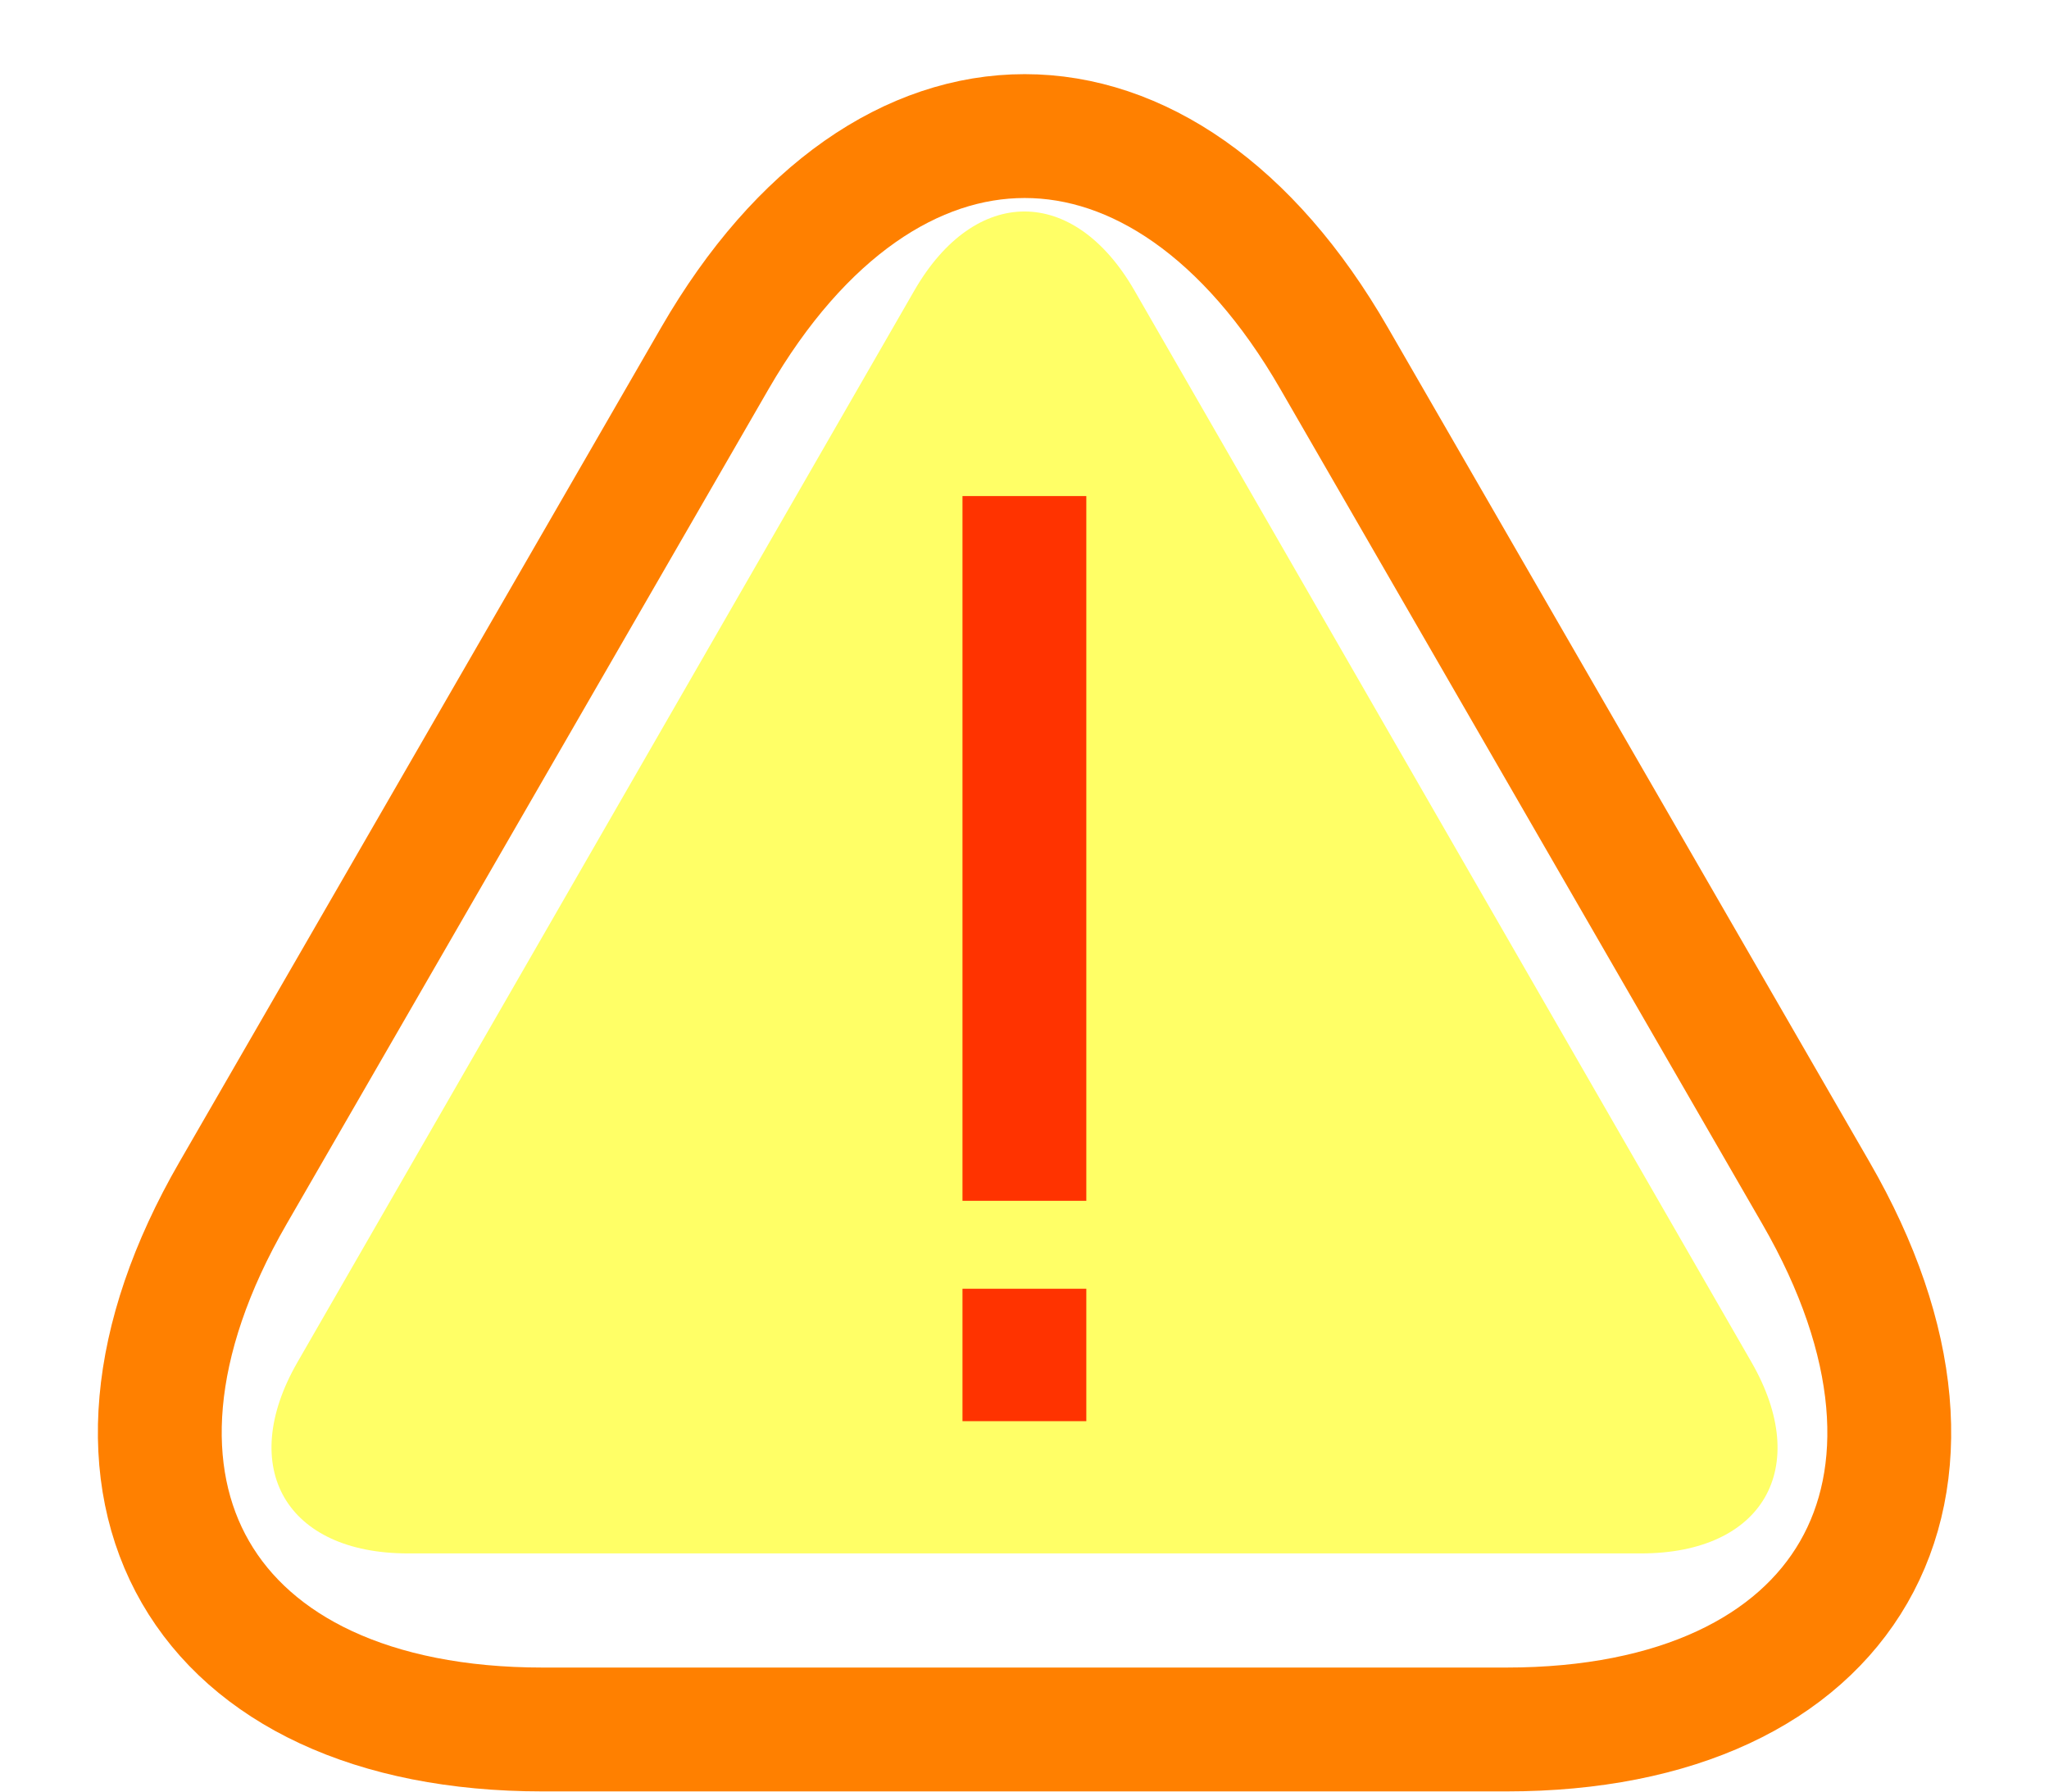
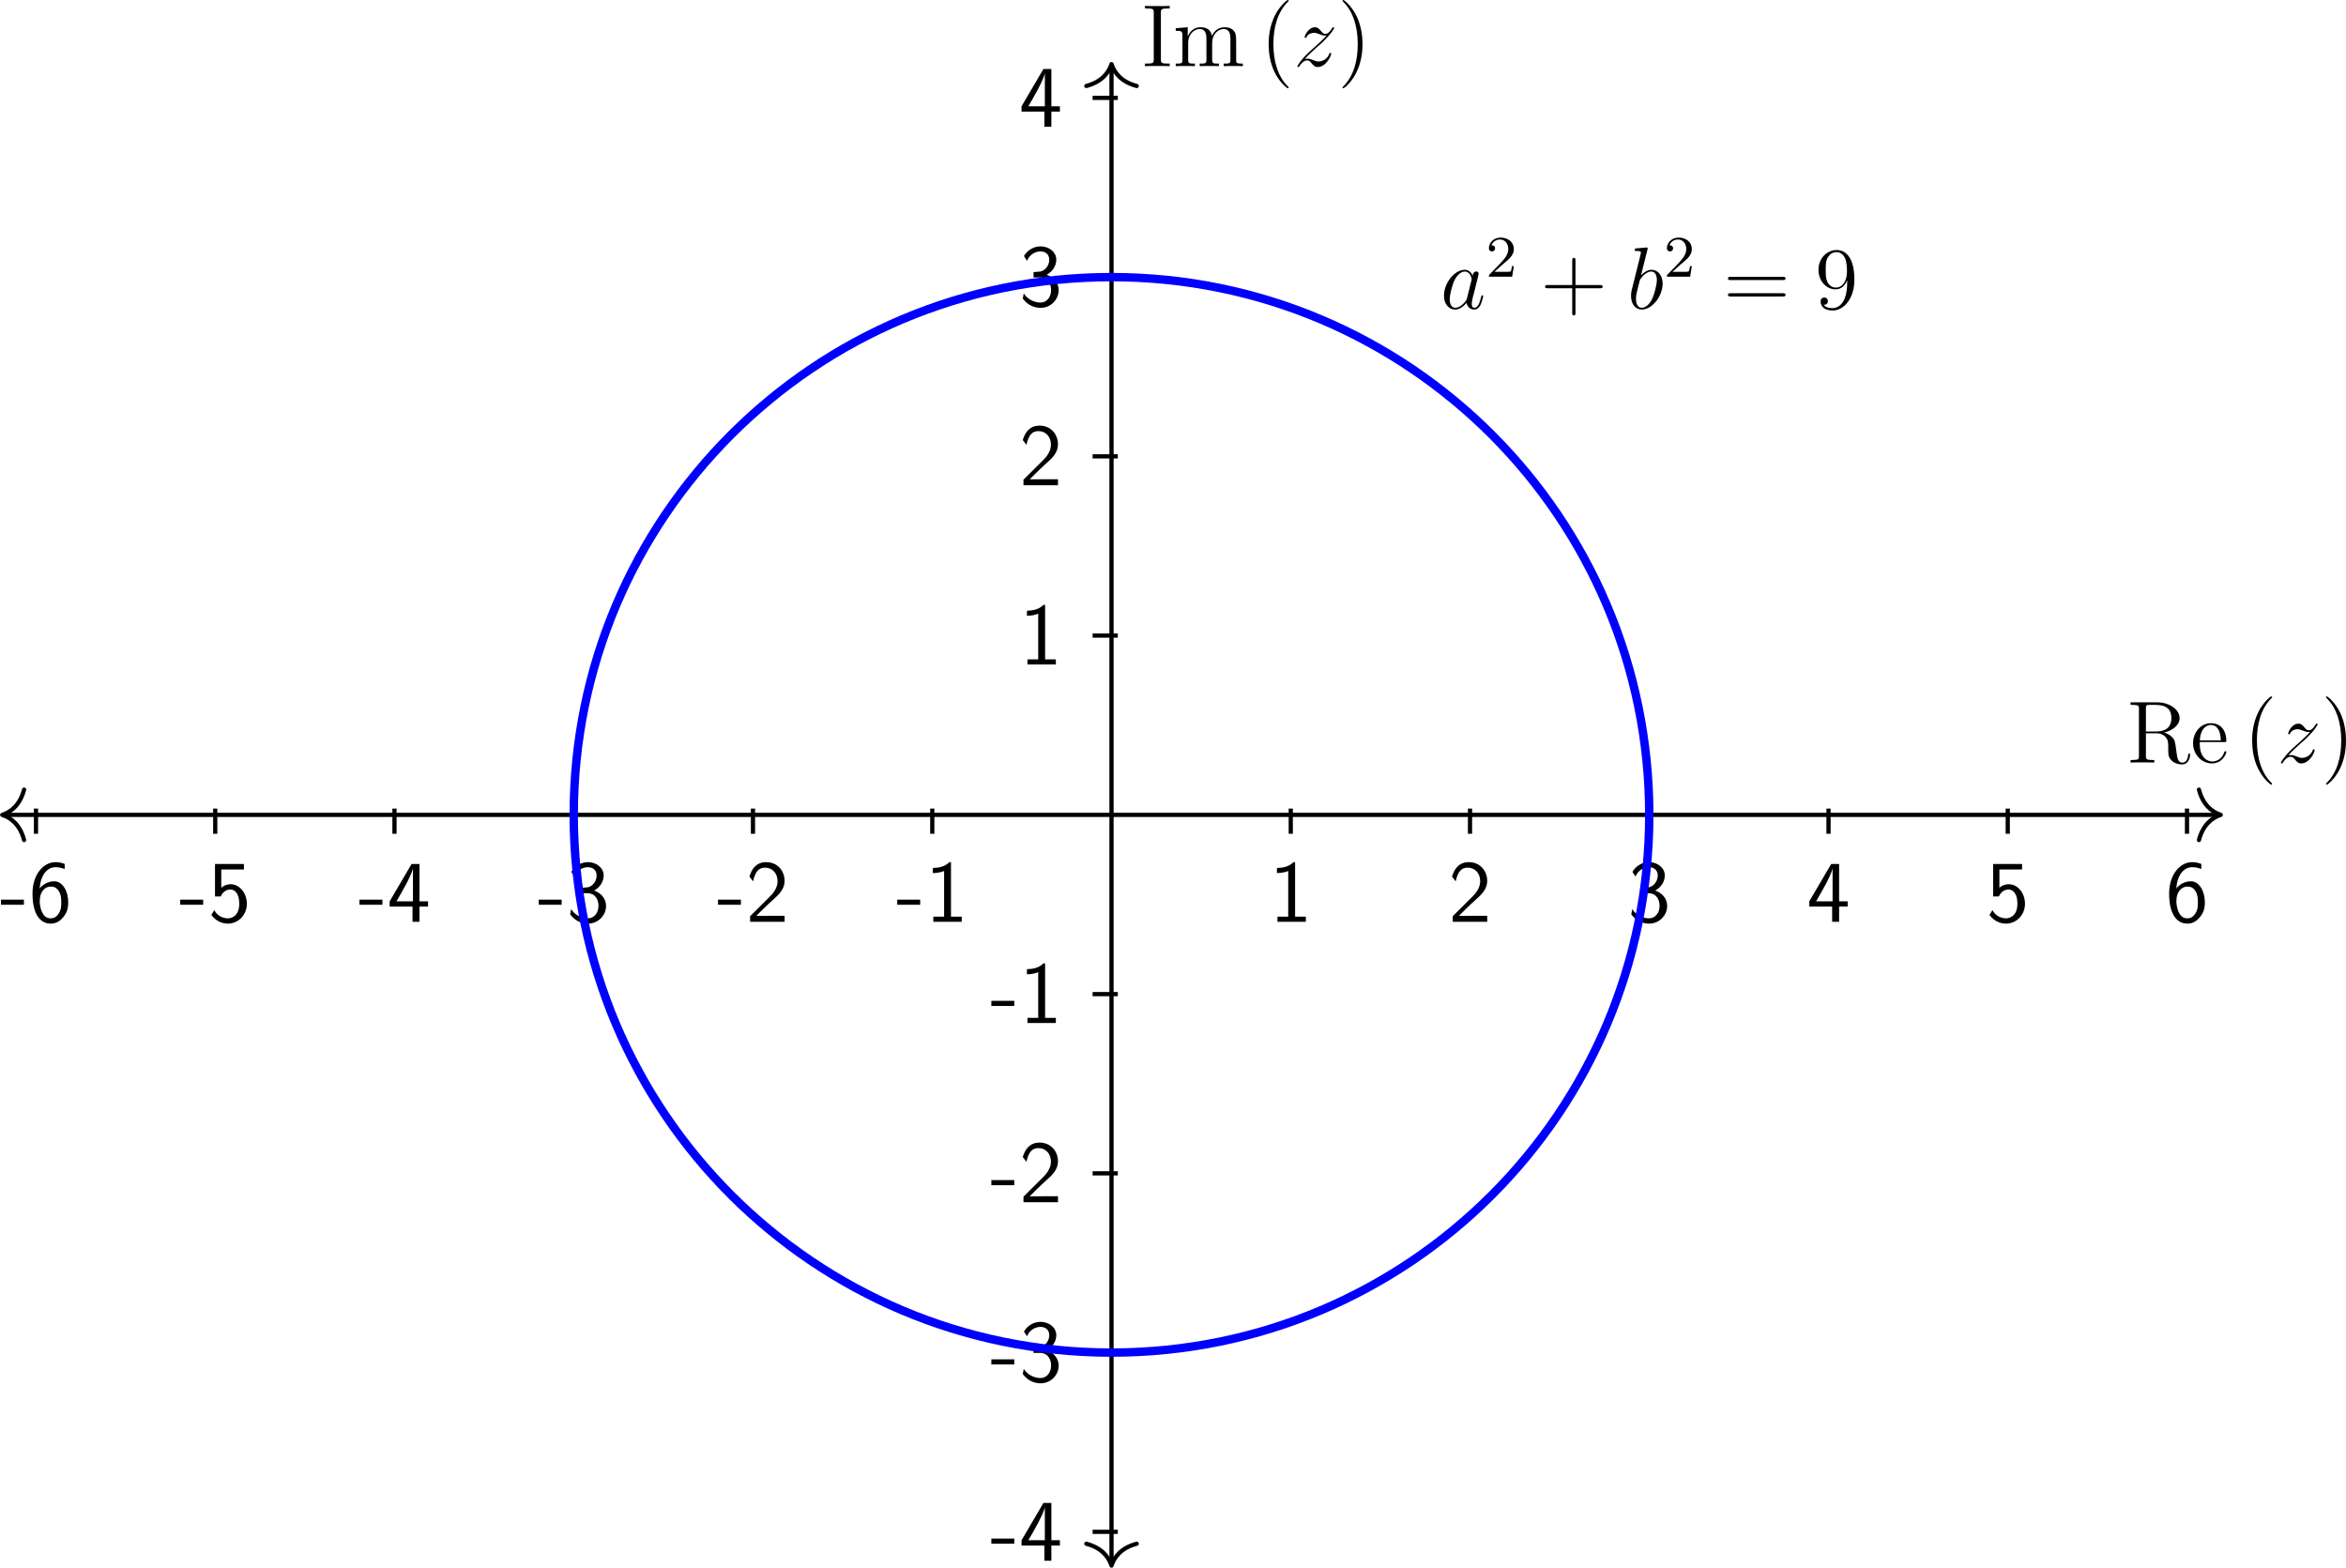
- <svg xmlns="http://www.w3.org/2000/svg" version="1.1" width="18.463pt" height="16.138pt" viewBox="1.247 552.983 18.463 16.138">
+ <svg xmlns="http://www.w3.org/2000/svg" xmlns:xlink="http://www.w3.org/1999/xlink" version="1.1" width="311.638pt" height="208.257pt" viewBox="3.822 53.111 311.638 208.257">
+   <defs>
+     <path id="g32-50" d="M3.802-1.427H3.555C3.531-1.267 3.467-.869 3.371-.717C3.324-.654 2.718-.654 2.59-.654H1.172L2.248-1.626C2.375-1.745 2.71-2.008 2.837-2.12C3.332-2.574 3.802-3.013 3.802-3.738C3.802-4.686 3.005-5.3 2.008-5.3C1.052-5.3 .422-4.575 .422-3.866C.422-3.475 .733-3.419 .845-3.419C1.012-3.419 1.259-3.539 1.259-3.842C1.259-4.256 .861-4.256 .765-4.256C.996-4.838 1.53-5.037 1.921-5.037C2.662-5.037 3.045-4.407 3.045-3.738C3.045-2.909 2.463-2.303 1.522-1.339L.518-.303C.422-.215 .422-.199 .422 0H3.571L3.802-1.427Z" />
+     <path id="g45-45" d="M3.24-2.307V-3.001H.132V-2.307H3.24Z" />
+     <path id="g45-49" d="M4.973 0V-.693H3.515V-8.082H3.288C3.096-7.89 2.523-7.329 1.231-7.305C1.064-7.305 1.052-7.293 1.052-7.077V-6.599C1.781-6.599 2.331-6.779 2.582-6.886V-.693H1.124V0H4.973Z" />
+     <path id="g45-50" d="M5.26 0V-.813H3.132C2.989-.813 2.845-.801 2.702-.801H1.423C1.733-1.124 2.845-2.224 3.622-2.917C4.507-3.694 5.26-4.435 5.26-5.535C5.26-6.862 4.34-8.082 2.762-8.082C1.47-8.082 .813-7.233 .49-6.121C.873-5.643 .873-5.619 .98-5.475C1.279-6.755 1.722-7.34 2.606-7.34C3.634-7.34 4.304-6.539 4.304-5.511C4.304-4.89 4.053-4.196 3.252-3.407L.586-.753V0H5.26Z" />
+     <path id="g45-51" d="M5.356-2.152C5.356-3.072 4.746-3.885 3.73-4.232C4.567-4.686 5.033-5.487 5.033-6.276C5.033-7.305 4.065-8.082 2.905-8.082C1.949-8.082 1.1-7.556 .646-6.767L1.064-6.121C1.363-6.886 2.092-7.4 2.893-7.4C3.503-7.4 4.077-7.054 4.077-6.276C4.077-5.475 3.527-4.818 2.881-4.674C2.821-4.663 2.068-4.603 1.949-4.591V-3.873H2.798C4.029-3.873 4.328-2.821 4.328-2.164C4.328-1.196 3.742-.466 2.881-.466C2.116-.466 1.172-.849 .622-1.71L.49-1.004C1.267 .06 2.319 .251 2.905 .251C4.304 .251 5.356-.885 5.356-2.152Z" />
+     <path id="g45-52" d="M5.523-2.056V-2.774H4.364V-7.831H3.288L.323-2.774V-2.056H3.419V0H4.364V-2.056H5.523ZM3.479-2.774H1.243C1.59-3.383 2.056-4.148 2.558-5.105C2.702-5.38 3.467-6.85 3.479-7.293V-2.774Z" />
+     <path id="g45-53" d="M5.26-2.427C5.26-3.921 4.256-5.093 3.049-5.093C2.57-5.093 2.128-4.914 1.793-4.615V-7.089H4.866V-7.831H.944V-3.431H1.722C2.02-4.113 2.546-4.376 3.037-4.376C3.599-4.376 4.232-3.873 4.232-2.451C4.232-.944 3.371-.466 2.678-.466C2.02-.466 1.231-.825 .849-1.578L.454-.933C1.243 .191 2.367 .251 2.69 .251C4.101 .251 5.26-.933 5.26-2.427Z" />
+     <path id="g45-54" d="M5.344-2.654C5.344-4.184 4.555-5.487 3.467-5.487C2.582-5.487 1.913-5.057 1.47-4.519C1.602-6.288 2.451-7.4 3.634-7.4C4.148-7.4 4.519-7.281 4.866-7.149V-7.843C4.376-8.022 4.029-8.082 3.61-8.082C1.997-8.082 .502-6.42 .502-3.85C.502-.418 1.997 .251 2.941 .251C3.658 .251 4.172-.036 4.639-.586C5.177-1.231 5.344-1.793 5.344-2.654ZM4.4-2.642C4.4-2.152 4.4-1.638 4.041-1.1C3.826-.777 3.527-.466 2.941-.466C1.698-.466 1.518-2.224 1.482-2.606C1.482-2.702 1.482-2.857 1.494-2.941C1.494-3.778 1.973-4.77 3.001-4.77C3.395-4.77 3.778-4.663 4.125-4.065C4.388-3.587 4.4-3.108 4.4-2.642Z" />
+     <path id="g30-97" d="M3.599-1.423C3.539-1.219 3.539-1.196 3.371-.968C3.108-.634 2.582-.12 2.02-.12C1.53-.12 1.255-.562 1.255-1.267C1.255-1.925 1.626-3.264 1.853-3.766C2.26-4.603 2.821-5.033 3.288-5.033C4.077-5.033 4.232-4.053 4.232-3.957C4.232-3.957 4.196-3.79 4.184-3.766L3.599-1.423ZM5.798-1.71C5.798-1.769 5.75-1.817 5.679-1.817C5.571-1.817 5.559-1.757 5.511-1.578C5.332-.873 5.105-.12 4.615-.12C4.268-.12 4.244-.43 4.244-.669C4.244-.944 4.28-1.076 4.388-1.542L4.627-2.451C5.069-4.244 5.177-4.674 5.177-4.746C5.177-4.914 5.045-5.045 4.866-5.045C4.483-5.045 4.388-4.627 4.364-4.483C4.232-4.794 3.909-5.272 3.288-5.272C1.937-5.272 .478-3.527 .478-1.757C.478-.574 1.172 .12 1.985 .12C2.642 .12 3.204-.395 3.539-.789C3.658-.084 4.22 .12 4.579 .12S5.224-.096 5.44-.526C5.631-.933 5.798-1.662 5.798-1.71Z" />
+     <path id="g30-98" d="M4.818-3.395C4.818-4.495 4.196-5.272 3.3-5.272C2.678-5.272 2.116-4.758 1.889-4.519L2.762-7.998C2.774-8.046 2.798-8.118 2.798-8.177C2.798-8.297 2.654-8.297 2.654-8.297L1.997-8.237C1.793-8.225 1.614-8.201 1.399-8.189C1.112-8.165 1.028-8.153 1.028-7.938C1.028-7.819 1.148-7.819 1.267-7.819C1.877-7.819 1.877-7.711 1.877-7.592C1.877-7.508 1.781-7.161 1.733-6.946L1.447-5.798L.598-2.391C.538-2.092 .538-1.889 .538-1.733C.538-.514 1.219 .12 1.997 .12C3.383 .12 4.818-1.662 4.818-3.395ZM3.407-1.339C3.108-.693 2.558-.12 2.008-.12C1.626-.12 1.207-.406 1.207-1.339C1.207-1.733 1.243-1.961 1.459-2.798L1.733-3.873C1.757-3.969 2.463-5.033 3.276-5.033C3.802-5.033 4.041-4.507 4.041-3.885C4.041-3.312 3.706-1.961 3.407-1.339Z" />
+     <path id="g30-122" d="M5.093-1.674C5.093-1.722 5.081-1.793 4.961-1.793C4.866-1.793 4.854-1.745 4.818-1.626C4.555-.921 3.85-.634 3.383-.634C3.132-.634 2.893-.717 2.642-.825C2.164-1.016 2.032-1.016 1.877-1.016C1.757-1.016 1.626-1.016 1.518-.968C2.032-1.554 2.451-1.925 3.049-2.463C3.766-3.084 4.077-3.383 4.244-3.563C5.081-4.388 5.499-5.081 5.499-5.177S5.38-5.272 5.38-5.272C5.296-5.272 5.272-5.224 5.212-5.141C4.914-4.627 4.627-4.376 4.316-4.376C4.065-4.376 3.933-4.483 3.706-4.77C3.455-5.069 3.252-5.272 2.905-5.272C2.032-5.272 1.506-4.184 1.506-3.933C1.506-3.897 1.518-3.826 1.626-3.826C1.722-3.826 1.733-3.873 1.769-3.957C1.973-4.435 2.546-4.519 2.774-4.519C3.025-4.519 3.264-4.435 3.515-4.328C3.969-4.136 4.16-4.136 4.28-4.136C4.364-4.136 4.411-4.136 4.471-4.148C4.077-3.682 3.431-3.108 2.893-2.618C2.128-1.949 1.925-1.733 1.686-1.506C.956-.765 .514-.06 .514 .024C.514 .096 .574 .12 .646 .12S.729 .108 .813-.036C1.004-.335 1.387-.777 1.829-.777C2.08-.777 2.2-.693 2.439-.395C2.666-.132 2.869 .12 3.252 .12C4.423 .12 5.093-1.399 5.093-1.674Z" />
+     <path id="g33-40" d="M3.885 2.905C3.885 2.869 3.885 2.845 3.682 2.642C2.487 1.435 1.817-.538 1.817-2.977C1.817-5.296 2.379-7.293 3.766-8.703C3.885-8.811 3.885-8.835 3.885-8.871C3.885-8.942 3.826-8.966 3.778-8.966C3.622-8.966 2.642-8.106 2.056-6.934C1.447-5.727 1.172-4.447 1.172-2.977C1.172-1.913 1.339-.49 1.961 .789C2.666 2.224 3.646 3.001 3.778 3.001C3.826 3.001 3.885 2.977 3.885 2.905Z" />
+     <path id="g33-41" d="M3.371-2.977C3.371-3.885 3.252-5.368 2.582-6.755C1.877-8.189 .897-8.966 .765-8.966C.717-8.966 .658-8.942 .658-8.871C.658-8.835 .658-8.811 .861-8.608C2.056-7.4 2.726-5.428 2.726-2.989C2.726-.669 2.164 1.327 .777 2.738C.658 2.845 .658 2.869 .658 2.905C.658 2.977 .717 3.001 .765 3.001C.921 3.001 1.901 2.14 2.487 .968C3.096-.251 3.371-1.542 3.371-2.977Z" />
+     <path id="g33-43" d="M8.452-2.977C8.452-3.204 8.249-3.204 8.07-3.204H4.77V-6.504C4.77-6.671 4.77-6.886 4.555-6.886C4.328-6.886 4.328-6.683 4.328-6.504V-3.204H1.028C.861-3.204 .646-3.204 .646-2.989C.646-2.762 .849-2.762 1.028-2.762H4.328V.538C4.328 .705 4.328 .921 4.543 .921C4.77 .921 4.77 .717 4.77 .538V-2.762H8.07C8.237-2.762 8.452-2.762 8.452-2.977Z" />
+     <path id="g33-57" d="M5.356-3.933C5.356-7.149 4.017-7.95 2.965-7.95C1.65-7.95 .49-6.85 .49-5.272S1.602-2.618 2.798-2.618C3.682-2.618 4.136-3.264 4.376-3.873V-3.479C4.376-.658 3.12-.072 2.403-.072C2.116-.072 1.482-.108 1.184-.526H1.255C1.339-.502 1.769-.574 1.769-1.016C1.769-1.279 1.59-1.506 1.279-1.506S.777-1.303 .777-.992C.777-.251 1.375 .251 2.415 .251C3.909 .251 5.356-1.339 5.356-3.933ZM4.352-5.009C4.352-4.005 3.897-2.857 2.845-2.857C2.092-2.857 1.769-3.467 1.662-3.694C1.47-4.148 1.47-4.722 1.47-5.26C1.47-5.93 1.47-6.504 1.781-6.994C1.997-7.317 2.319-7.663 2.965-7.663C3.646-7.663 3.993-7.066 4.113-6.791C4.352-6.205 4.352-5.189 4.352-5.009Z" />
+     <path id="g33-61" d="M8.452-4.089C8.452-4.316 8.249-4.316 8.07-4.316H1.028C.861-4.316 .646-4.316 .646-4.101C.646-3.873 .849-3.873 1.028-3.873H8.07C8.237-3.873 8.452-3.873 8.452-4.089ZM8.452-1.865C8.452-2.092 8.249-2.092 8.07-2.092H1.028C.861-2.092 .646-2.092 .646-1.877C.646-1.65 .849-1.65 1.028-1.65H8.07C8.237-1.65 8.452-1.65 8.452-1.865Z" />
+     <path id="g33-73" d="M3.79 0V-.347H3.527C2.63-.347 2.594-.466 2.594-.909V-7.257C2.594-7.699 2.63-7.819 3.527-7.819H3.79V-8.165C3.503-8.141 2.475-8.141 2.116-8.141S.717-8.141 .43-8.165V-7.819H.693C1.59-7.819 1.626-7.699 1.626-7.257V-.909C1.626-.466 1.59-.347 .693-.347H.43V0C.717-.024 1.745-.024 2.104-.024S3.503-.024 3.79 0Z" />
+     <path id="g33-82" d="M8.572-1.04C8.572-1.112 8.572-1.219 8.44-1.219C8.321-1.219 8.321-1.148 8.309-1.028C8.249-.311 7.902 .012 7.52 .012C6.97 .012 6.85-.55 6.755-1.184L6.635-2.08C6.551-2.678 6.504-3.061 6.145-3.431C6.013-3.563 5.703-3.885 5.045-4.065C6.229-4.34 7.149-5.093 7.149-6.013C7.149-7.173 5.798-8.165 4.077-8.165H.502V-7.819H.741C1.602-7.819 1.638-7.699 1.638-7.257V-.909C1.638-.466 1.602-.347 .741-.347H.502V0C.777-.024 1.757-.024 2.104-.024S3.443-.024 3.718 0V-.347H3.479C2.618-.347 2.582-.466 2.582-.909V-3.969H3.969C4.435-3.969 4.878-3.838 5.2-3.503C5.607-3.049 5.607-2.798 5.607-1.973C5.607-1.028 5.607-.717 6.133-.203C6.312-.024 6.814 .251 7.484 .251C8.416 .251 8.572-.789 8.572-1.04ZM6.037-6.013C6.037-4.973 5.475-4.208 3.921-4.208H2.582V-7.34C2.582-7.615 2.582-7.759 2.833-7.807C2.941-7.819 3.3-7.819 3.539-7.819C4.507-7.819 6.037-7.819 6.037-6.013Z" />
+     <path id="g33-101" d="M4.866-1.423C4.866-1.494 4.806-1.542 4.734-1.542C4.639-1.542 4.615-1.482 4.591-1.423C4.28-.418 3.479-.143 2.977-.143S1.267-.478 1.267-2.546V-2.774H4.579C4.842-2.774 4.866-2.774 4.866-3.001C4.866-4.208 4.22-5.332 2.774-5.332C1.411-5.332 .359-4.101 .359-2.618C.359-1.04 1.578 .12 2.905 .12C4.328 .12 4.866-1.172 4.866-1.423ZM4.125-3.001H1.279C1.375-4.878 2.427-5.093 2.762-5.093C4.041-5.093 4.113-3.407 4.125-3.001Z" />
+     <path id="g33-109" d="M9.48 0V-.347C8.883-.347 8.584-.347 8.572-.705V-2.905C8.572-4.017 8.572-4.352 8.297-4.734C7.95-5.2 7.388-5.272 6.982-5.272C5.99-5.272 5.487-4.555 5.296-4.089C5.129-5.009 4.483-5.272 3.73-5.272C2.57-5.272 2.116-4.28 2.02-4.041H2.008V-5.272L.383-5.141V-4.794C1.196-4.794 1.291-4.71 1.291-4.125V-.885C1.291-.347 1.16-.347 .383-.347V0C.693-.024 1.339-.024 1.674-.024C2.02-.024 2.666-.024 2.977 0V-.347C2.212-.347 2.068-.347 2.068-.885V-3.108C2.068-4.364 2.893-5.033 3.634-5.033S4.543-4.423 4.543-3.694V-.885C4.543-.347 4.411-.347 3.634-.347V0C3.945-.024 4.591-.024 4.926-.024C5.272-.024 5.918-.024 6.229 0V-.347C5.464-.347 5.32-.347 5.32-.885V-3.108C5.32-4.364 6.145-5.033 6.886-5.033S7.795-4.423 7.795-3.694V-.885C7.795-.347 7.663-.347 6.886-.347V0C7.197-.024 7.843-.024 8.177-.024C8.524-.024 9.17-.024 9.48 0Z" />
+   </defs>
  <g id="page1" transform="matrix(1.4 0 0 1.4 0 0)">
-     <path d="M4.383 406.117H10.586C12.789 406.117 13.68 404.57 12.578 402.664L9.477 397.293C8.379 395.387 6.594 395.387 5.492 397.293L2.391 402.664C1.289 404.57 2.184 406.117 4.383 406.117Z" stroke="#ff8000" fill="none" stroke-width=".797" />
-     <path d="M3.516 404.984H11.453C12.238 404.984 12.555 404.434 12.164 403.754L8.191 396.855C7.801 396.18 7.168 396.18 6.777 396.855L2.805 403.754C2.414 404.434 2.734 404.984 3.516 404.984Z" fill="#ff6" />
-     <path d="M7.484 404.133V403.281M7.484 402.715V398.18" stroke="#f30" fill="none" stroke-width=".797" stroke-miterlimit="10" />
+     <path d="M3.141 115.258H213.246" stroke="#000" fill="none" stroke-width=".399" />
+     <path d="M5.016 117.648C4.637 116.211 3.793 115.535 2.941 115.258C3.793 114.977 4.637 114.301 5.016 112.863" stroke="#000" fill="none" stroke-width=".399" stroke-linecap="round" stroke-linejoin="round" />
+     <path d="M211.375 112.863C211.754 114.301 212.598 114.977 213.445 115.258C212.598 115.535 211.754 116.211 211.375 117.648" stroke="#000" fill="none" stroke-width=".399" stroke-miterlimit="10" stroke-linecap="round" stroke-linejoin="round" />
+     <g transform="matrix(.7 0 0 .7 128.8002 29.6138)">
+       <use x="108.194" y="115.256" xlink:href="#g33-82" />
+       <use x="116.808" y="115.256" xlink:href="#g33-101" />
+       <use x="124.003" y="115.256" xlink:href="#g33-40" />
+       <use x="128.555" y="115.256" xlink:href="#g30-122" />
+       <use x="134.526" y="115.256" xlink:href="#g33-41" />
+     </g>
+     <path d="M108.195 186.293V44.219" stroke="#000" fill="none" stroke-width=".399" stroke-miterlimit="10" />
+     <path d="M110.586 184.418C109.148 184.797 108.473 185.64 108.195 186.492C107.914 185.64 107.238 184.797 105.805 184.418" stroke="#000" fill="none" stroke-width=".399" stroke-miterlimit="10" stroke-linecap="round" stroke-linejoin="round" />
+     <path d="M105.805 46.094C107.238 45.715 107.914 44.871 108.195 44.02C108.473 44.871 109.148 45.715 110.586 46.094" stroke="#000" fill="none" stroke-width=".399" stroke-miterlimit="10" stroke-linecap="round" stroke-linejoin="round" />
+     <g transform="matrix(.7 0 0 .7 35.3292 -36.4666)">
+       <use x="108.194" y="115.256" xlink:href="#g33-73" />
+       <use x="112.417" y="115.256" xlink:href="#g33-109" />
+       <use x="124.222" y="115.256" xlink:href="#g33-40" />
+       <use x="128.774" y="115.256" xlink:href="#g30-122" />
+       <use x="134.745" y="115.256" xlink:href="#g33-41" />
+     </g>
+     <path d="M6.145 114.66V117.051" stroke="#000" fill="none" stroke-width=".399" stroke-miterlimit="10" />
+     <g transform="matrix(.7 0 0 .7 -73.00564 44.7228)">
+       <use x="108.194" y="115.256" xlink:href="#g45-45" />
+       <use x="112.096" y="115.256" xlink:href="#g45-54" />
+     </g>
+     <path d="M23.152 114.66V117.051" stroke="#000" fill="none" stroke-width=".399" stroke-miterlimit="10" />
+     <g transform="matrix(.7 0 0 .7 -55.9974 44.7228)">
+       <use x="108.194" y="115.256" xlink:href="#g45-45" />
+       <use x="112.096" y="115.256" xlink:href="#g45-53" />
+     </g>
+     <path d="M40.16 114.66V117.051" stroke="#000" fill="none" stroke-width=".399" stroke-miterlimit="10" />
+     <g transform="matrix(.7 0 0 .7 -38.9891 44.7228)">
+       <use x="108.194" y="115.256" xlink:href="#g45-45" />
+       <use x="112.096" y="115.256" xlink:href="#g45-52" />
+     </g>
+     <path d="M57.168 114.66V117.051" stroke="#000" fill="none" stroke-width=".399" stroke-miterlimit="10" />
+     <g transform="matrix(.7 0 0 .7 -21.9809 44.7228)">
+       <use x="108.194" y="115.256" xlink:href="#g45-45" />
+       <use x="112.096" y="115.256" xlink:href="#g45-51" />
+     </g>
+     <path d="M74.176 114.66V117.051" stroke="#000" fill="none" stroke-width=".399" stroke-miterlimit="10" />
+     <g transform="matrix(.7 0 0 .7 -4.9726 44.7228)">
+       <use x="108.194" y="115.256" xlink:href="#g45-45" />
+       <use x="112.096" y="115.256" xlink:href="#g45-50" />
+     </g>
+     <path d="M91.188 114.66V117.051" stroke="#000" fill="none" stroke-width=".399" stroke-miterlimit="10" />
+     <g transform="matrix(.7 0 0 .7 12.0357 44.7228)">
+       <use x="108.194" y="115.256" xlink:href="#g45-45" />
+       <use x="112.096" y="115.256" xlink:href="#g45-49" />
+     </g>
+     <path d="M125.203 114.66V117.051" stroke="#000" fill="none" stroke-width=".399" stroke-miterlimit="10" />
+     <g transform="matrix(.7 0 0 .7 47.4182 44.7228)">
+       <use x="108.194" y="115.256" xlink:href="#g45-49" />
+     </g>
+     <path d="M142.211 114.66V117.051" stroke="#000" fill="none" stroke-width=".399" stroke-miterlimit="10" />
+     <g transform="matrix(.7 0 0 .7 64.4262 44.7228)">
+       <use x="108.194" y="115.256" xlink:href="#g45-50" />
+     </g>
+     <path d="M159.219 114.66V117.051" stroke="#000" fill="none" stroke-width=".399" stroke-miterlimit="10" />
+     <g transform="matrix(.7 0 0 .7 81.4342 44.7228)">
+       <use x="108.194" y="115.256" xlink:href="#g45-51" />
+     </g>
+     <path d="M176.227 114.66V117.051" stroke="#000" fill="none" stroke-width=".399" stroke-miterlimit="10" />
+     <g transform="matrix(.7 0 0 .7 98.4422 44.7228)">
+       <use x="108.194" y="115.256" xlink:href="#g45-52" />
+     </g>
+     <path d="M193.234 114.66V117.051" stroke="#000" fill="none" stroke-width=".399" stroke-miterlimit="10" />
+     <g transform="matrix(.7 0 0 .7 115.4512 44.7228)">
+       <use x="108.194" y="115.256" xlink:href="#g45-53" />
+     </g>
+     <path d="M210.242 114.66V117.051" stroke="#000" fill="none" stroke-width=".399" stroke-miterlimit="10" />
+     <g transform="matrix(.7 0 0 .7 132.4592 44.7228)">
+       <use x="108.194" y="115.256" xlink:href="#g45-54" />
+     </g>
+     <path d="M108.793 183.289H106.402" stroke="#000" fill="none" stroke-width=".399" stroke-miterlimit="10" />
+     <g transform="matrix(.7 0 0 .7 20.9657 105.3508)">
+       <use x="108.194" y="115.256" xlink:href="#g45-45" />
+       <use x="112.096" y="115.256" xlink:href="#g45-52" />
+     </g>
+     <path d="M108.793 166.281H106.402" stroke="#000" fill="none" stroke-width=".399" stroke-miterlimit="10" />
+     <g transform="matrix(.7 0 0 .7 20.9657 88.3428)">
+       <use x="108.194" y="115.256" xlink:href="#g45-45" />
+       <use x="112.096" y="115.256" xlink:href="#g45-51" />
+     </g>
+     <path d="M108.793 149.273H106.402" stroke="#000" fill="none" stroke-width=".399" stroke-miterlimit="10" />
+     <g transform="matrix(.7 0 0 .7 20.9657 71.3348)">
+       <use x="108.194" y="115.256" xlink:href="#g45-45" />
+       <use x="112.096" y="115.256" xlink:href="#g45-50" />
+     </g>
+     <path d="M108.793 132.266H106.402" stroke="#000" fill="none" stroke-width=".399" stroke-miterlimit="10" />
+     <g transform="matrix(.7 0 0 .7 20.9657 54.3258)">
+       <use x="108.194" y="115.256" xlink:href="#g45-45" />
+       <use x="112.096" y="115.256" xlink:href="#g45-49" />
+     </g>
+     <path d="M108.793 98.246H106.402" stroke="#000" fill="none" stroke-width=".399" stroke-miterlimit="10" />
+     <g transform="matrix(.7 0 0 .7 23.6972 20.3098)">
+       <use x="108.194" y="115.256" xlink:href="#g45-49" />
+     </g>
+     <path d="M108.793 81.238H106.402" stroke="#000" fill="none" stroke-width=".399" stroke-miterlimit="10" />
+     <g transform="matrix(.7 0 0 .7 23.6972 3.3014)">
+       <use x="108.194" y="115.256" xlink:href="#g45-50" />
+     </g>
+     <path d="M108.793 64.231H106.402" stroke="#000" fill="none" stroke-width=".399" stroke-miterlimit="10" />
+     <g transform="matrix(.7 0 0 .7 23.6972 -13.7069)">
+       <use x="108.194" y="115.256" xlink:href="#g45-51" />
+     </g>
+     <path d="M108.793 47.223H106.402" stroke="#000" fill="none" stroke-width=".399" stroke-miterlimit="10" />
+     <g transform="matrix(.7 0 0 .7 23.6972 -30.7151)">
+       <use x="108.194" y="115.256" xlink:href="#g45-52" />
+     </g>
+     <path d="M159.219 115.258C159.219 87.074 136.375 64.231 108.195 64.231C80.012 64.231 57.168 87.074 57.168 115.258C57.168 143.438 80.012 166.281 108.195 166.281C136.375 166.281 159.219 143.438 159.219 115.258Z" stroke="#00f" fill="none" stroke-width=".797" stroke-miterlimit="10" />
+     <g transform="matrix(.7 0 0 .7 63.6712 -13.454)">
+       <use x="108.194" y="115.256" xlink:href="#g30-97" />
+       <use x="114.338" y="110.918" xlink:href="#g32-50" />
+       <use x="121.727" y="115.256" xlink:href="#g33-43" />
+       <use x="133.489" y="115.256" xlink:href="#g30-98" />
+       <use x="138.466" y="110.918" xlink:href="#g32-50" />
+       <use x="146.519" y="115.256" xlink:href="#g33-61" />
+       <use x="158.945" y="115.256" xlink:href="#g33-57" />
+     </g>
  </g>
</svg>
